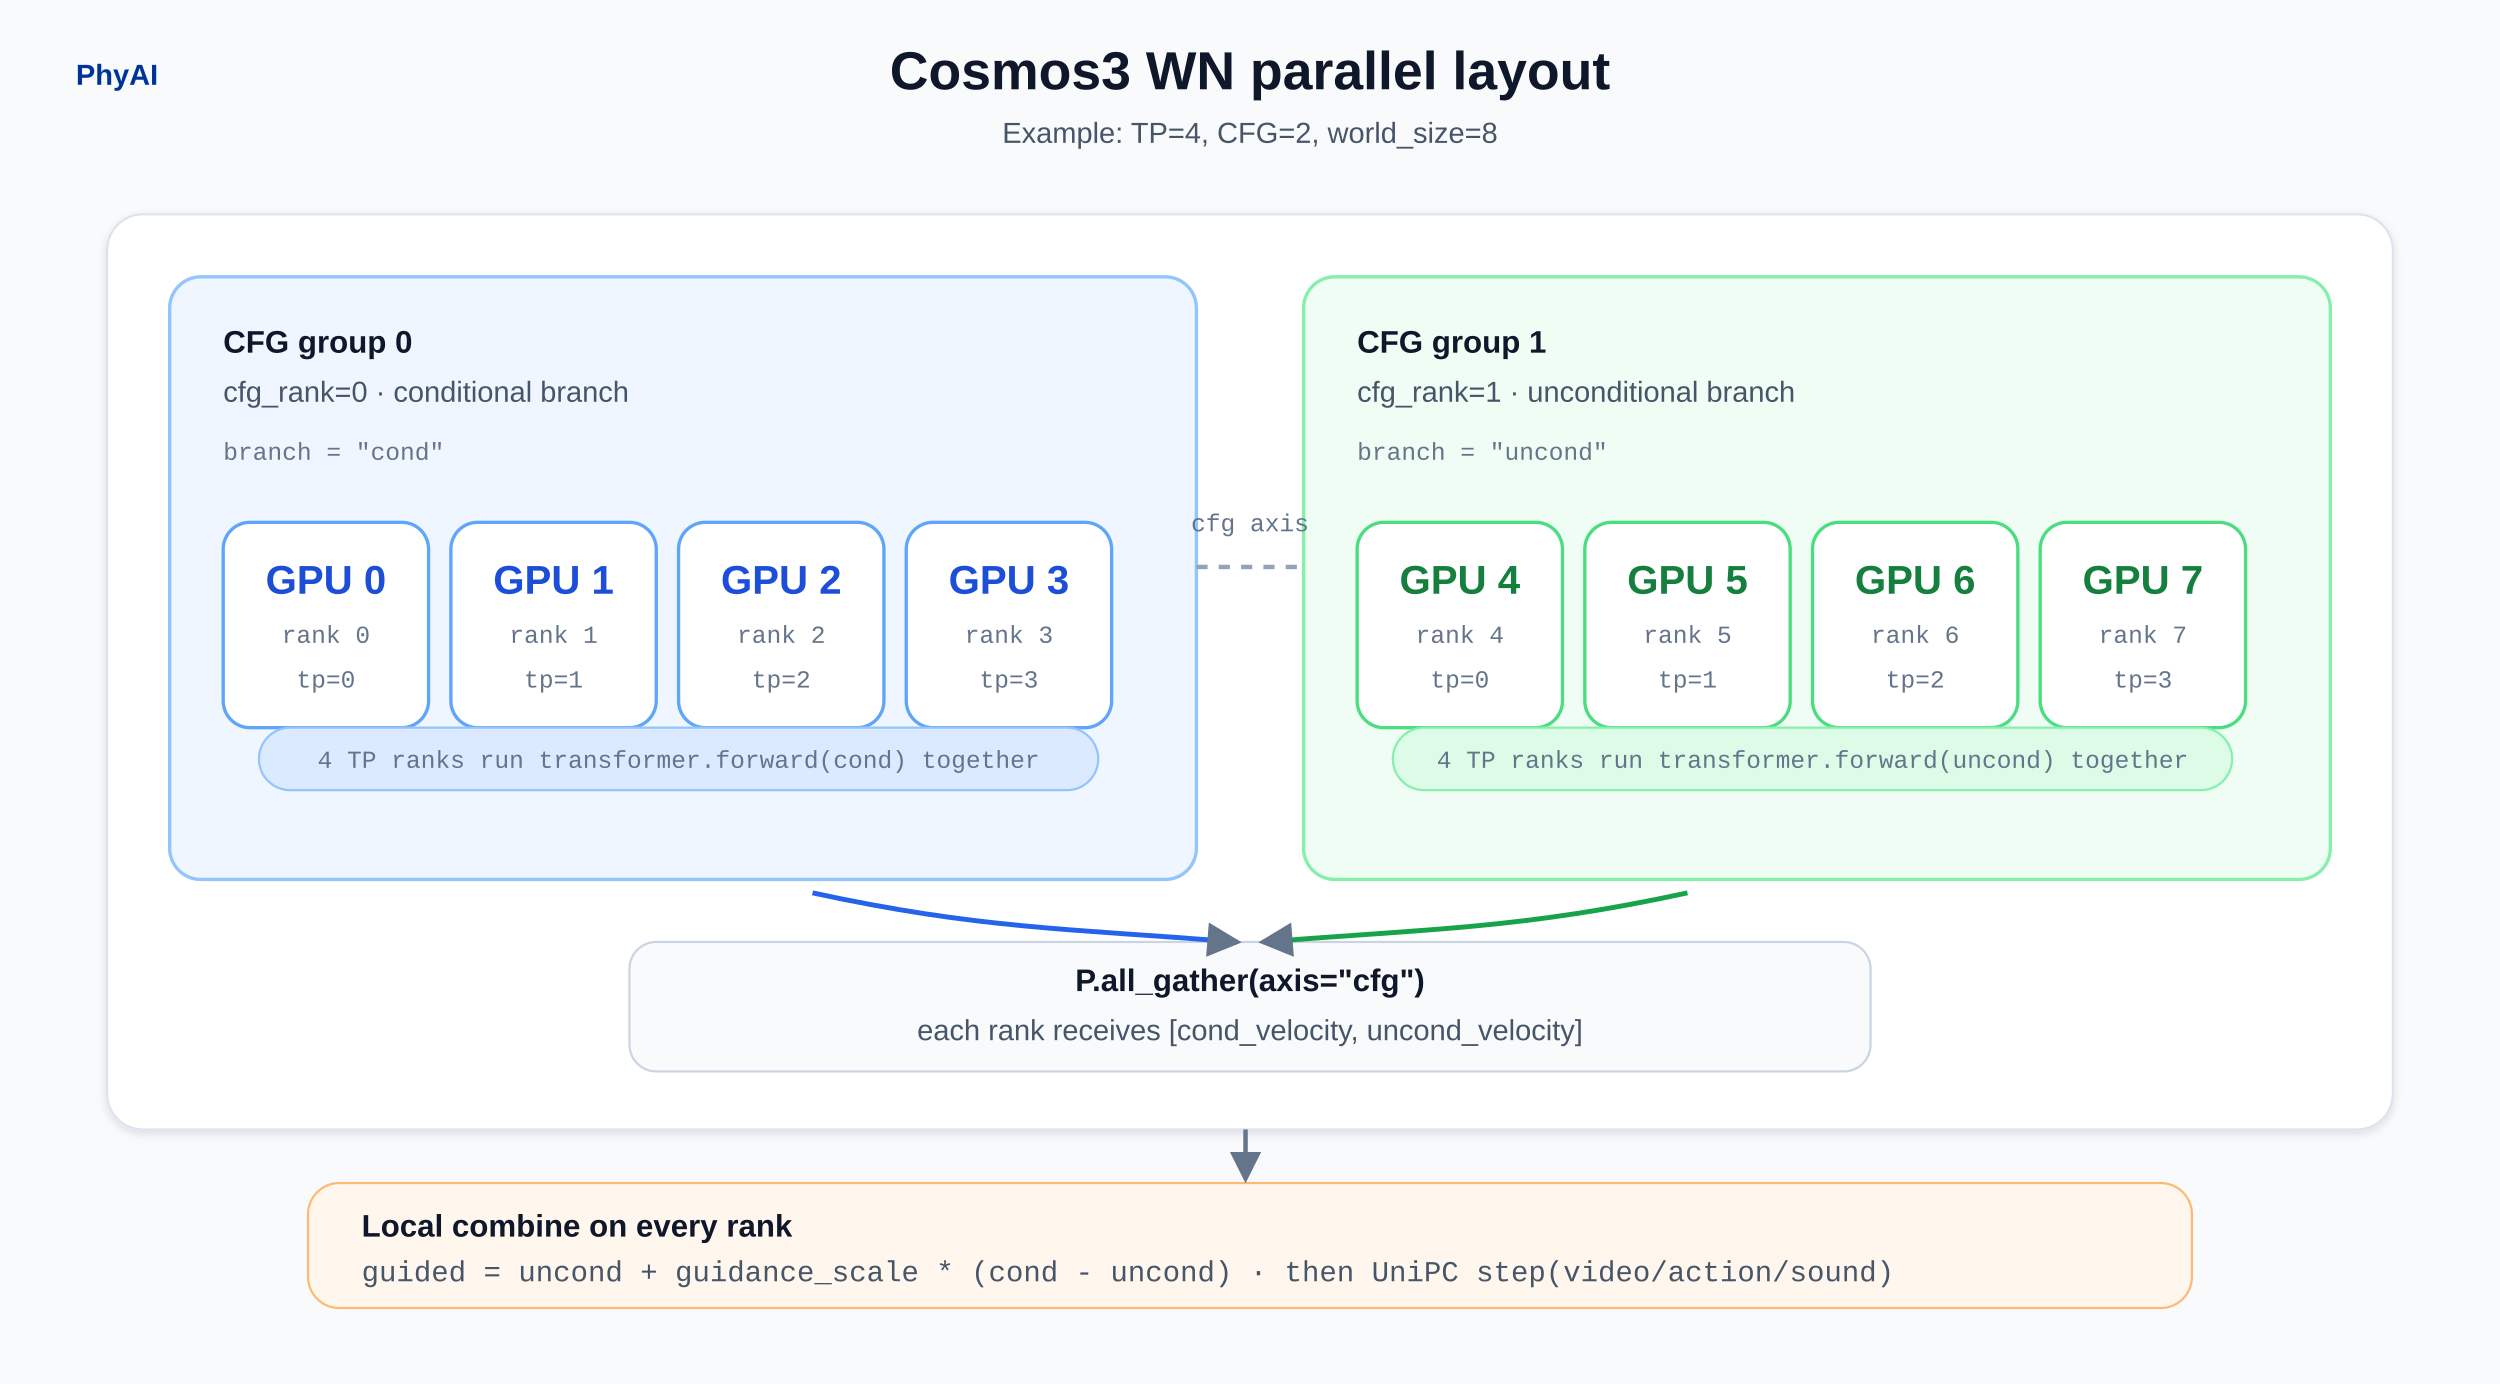
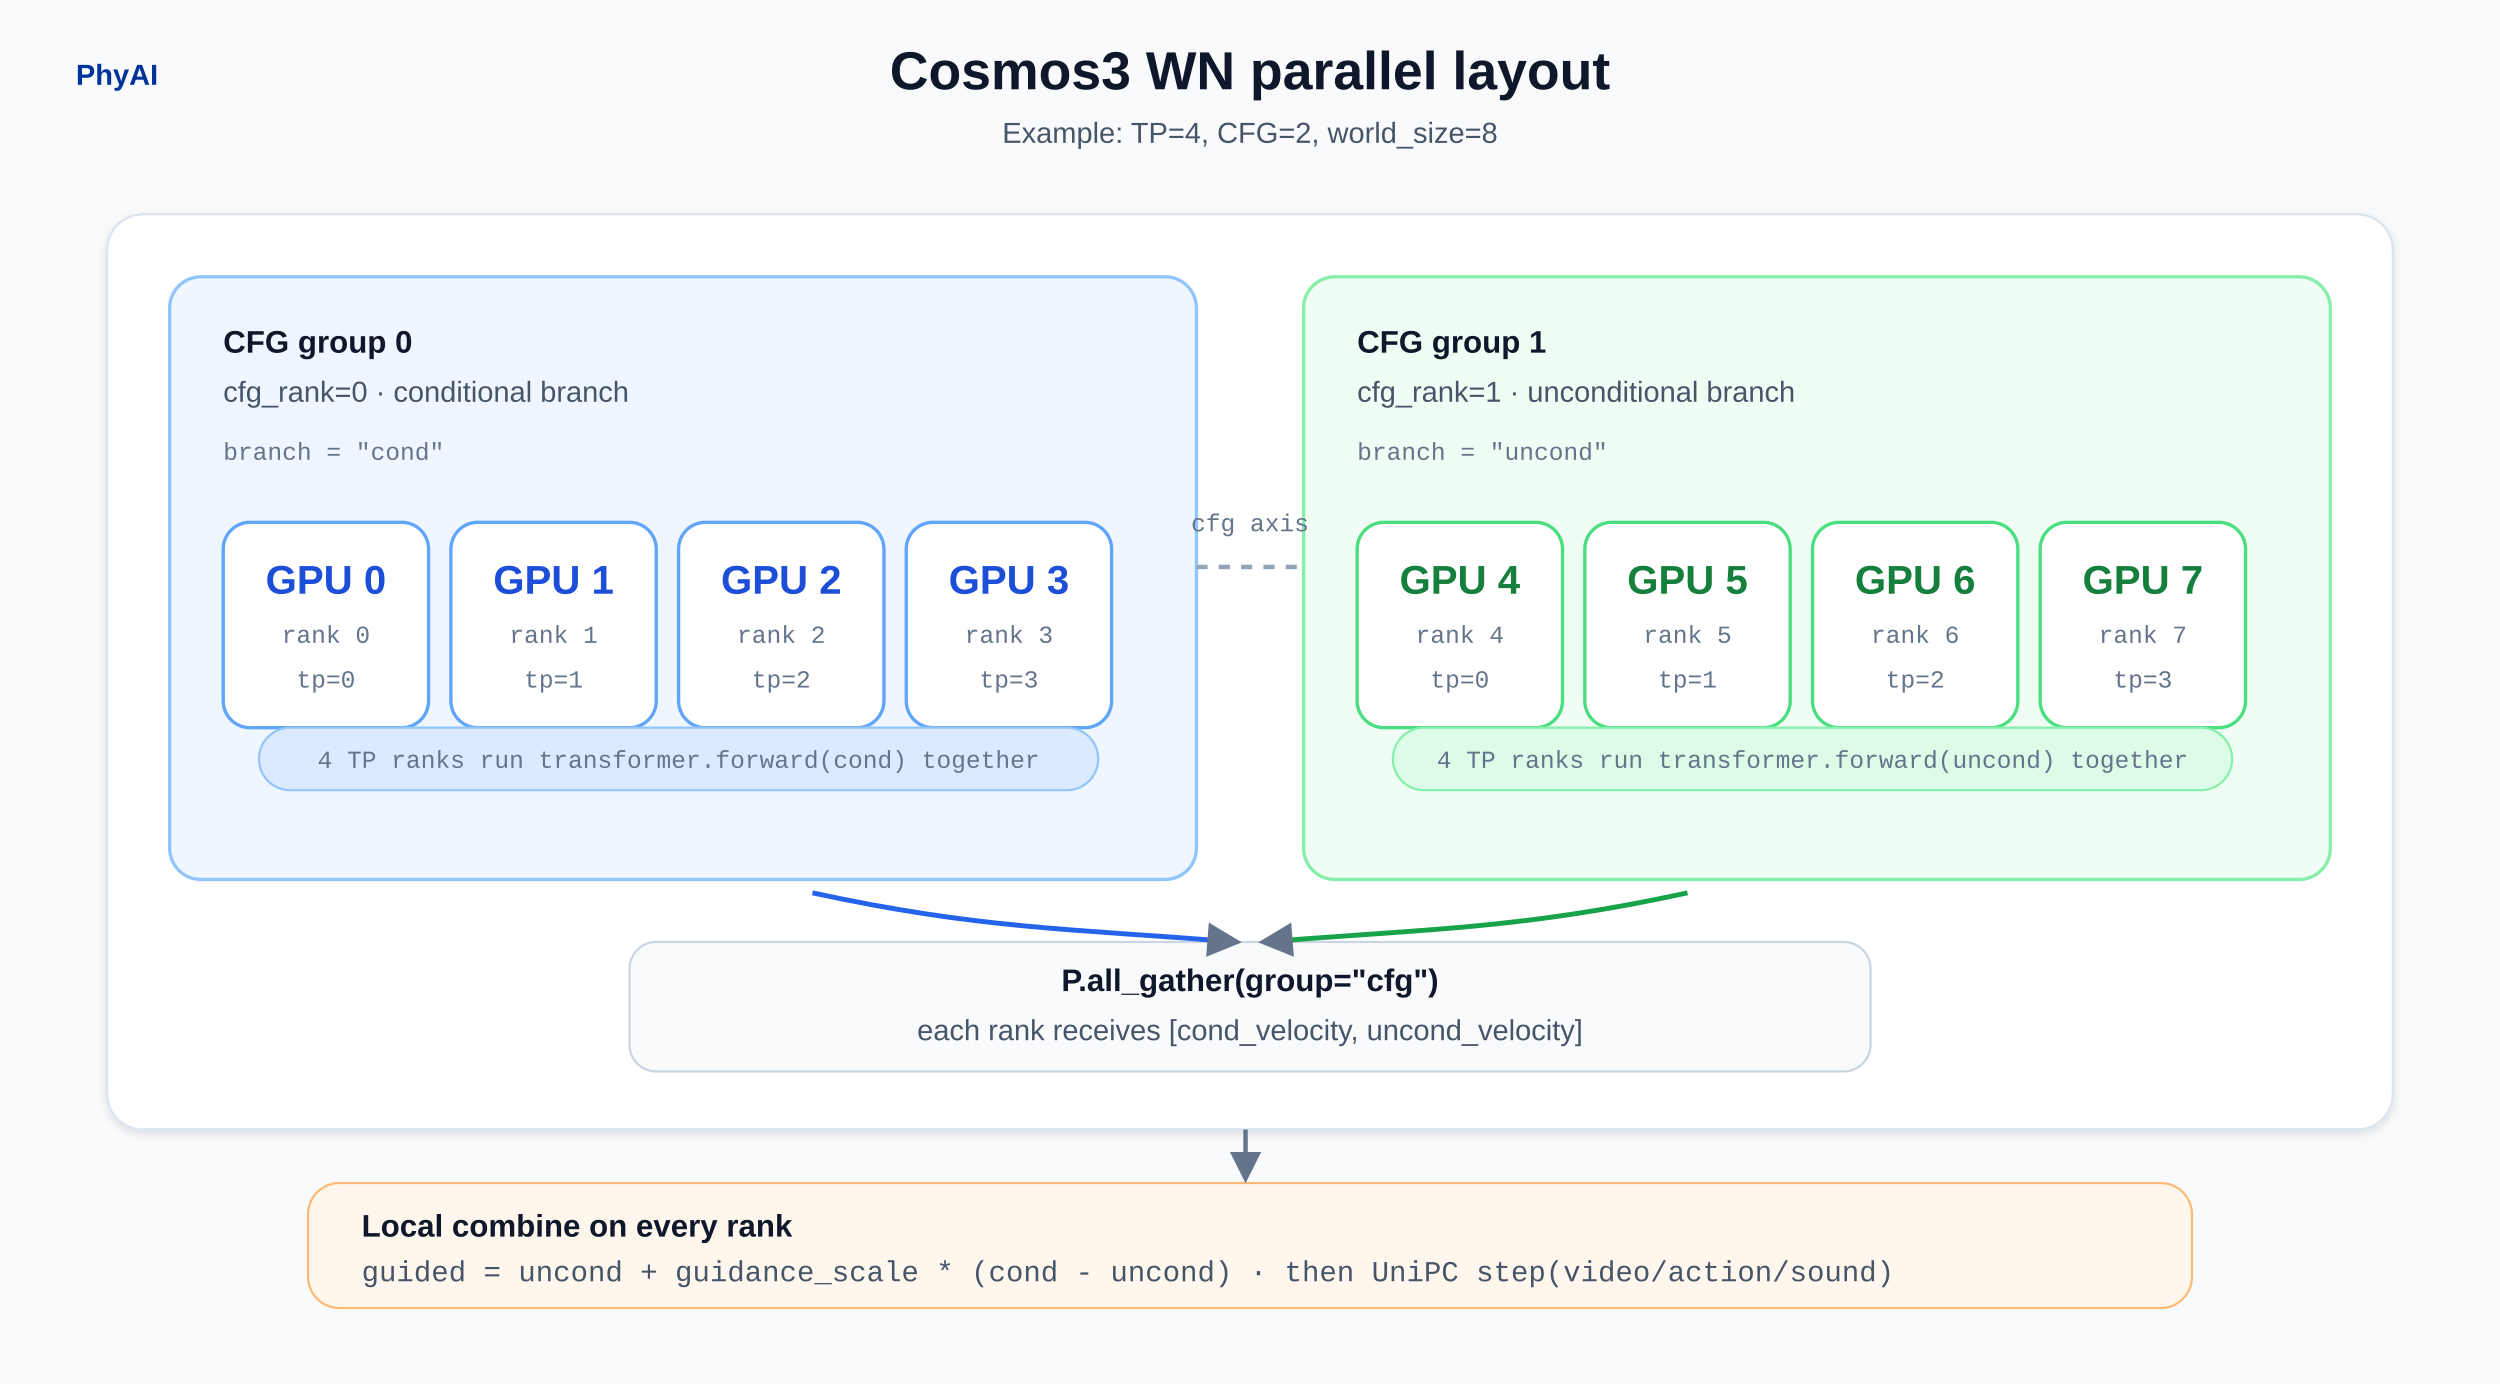
<svg xmlns="http://www.w3.org/2000/svg" viewBox="0 0 1120 620" role="img" aria-labelledby="title desc" font-family="-apple-system, BlinkMacSystemFont, 'Segoe UI', Arial, sans-serif">
  <defs>
    <marker id="arrow-blue" viewBox="0 0 10 10" refX="8.5" refY="5" markerWidth="7" markerHeight="7" orient="auto">
      <path d="M 0 0 L 10 5 L 0 10 Z" fill="#2563eb" />
    </marker>
    <marker id="arrow-green" viewBox="0 0 10 10" refX="8.5" refY="5" markerWidth="7" markerHeight="7" orient="auto">
      <path d="M 0 0 L 10 5 L 0 10 Z" fill="#16a34a" />
    </marker>
    <marker id="arrow-neutral" viewBox="0 0 10 10" refX="8.5" refY="5" markerWidth="7" markerHeight="7" orient="auto">
      <path d="M 0 0 L 10 5 L 0 10 Z" fill="#64748b" />
    </marker>
    <filter id="shadow" x="-20%" y="-20%" width="140%" height="140%">
      <feDropShadow dx="0" dy="1.5" stdDeviation="1.8" flood-color="#0f172a" flood-opacity="0.12" />
    </filter>
    <style>
      .small { font-size: 13px; fill: #475569; }
      .tiny { font-size: 11px; fill: #64748b; }
      .label { font-size: 14px; font-weight: 700; fill: #0f172a; }
      .mono { font-family: "SFMono-Regular", Consolas, "Liberation Mono", monospace; }
    </style>
  </defs>
  <rect width="1120" height="620" fill="#f8fafc" />
  <text x="34" y="38" font-size="13" font-weight="700" fill="#003399">PhyAI</text>
  <text x="560" y="40" text-anchor="middle" font-size="24" font-weight="750" fill="#0f172a">Cosmos3 WN parallel layout</text>
  <text x="560" y="64" text-anchor="middle" class="small">Example: TP=4, CFG=2, world_size=8</text>
  <g transform="translate(48, 96)">
    <rect x="0" y="0" width="1024" height="410" rx="16" fill="#ffffff" stroke="#dbe4ee" filter="url(#shadow)" />
    <g transform="translate(28, 28)">
      <rect x="0" y="0" width="460" height="270" rx="14" fill="#eff6ff" stroke="#93c5fd" stroke-width="1.5" />
      <text x="24" y="34" class="label" fill="#1d4ed8">CFG group 0</text>
      <text x="24" y="56" class="small">cfg_rank=0 · conditional branch</text>
      <text x="24" y="82" class="tiny mono">branch = "cond"</text>
      <g transform="translate(24, 110)">
        <rect x="0" y="0" width="92" height="92" rx="12" fill="#ffffff" stroke="#60a5fa" stroke-width="1.5" />
        <text x="46" y="32" text-anchor="middle" font-size="18" font-weight="800" fill="#1d4ed8">GPU 0</text>
        <text x="46" y="54" text-anchor="middle" class="tiny mono">rank 0</text>
        <text x="46" y="74" text-anchor="middle" class="tiny mono">tp=0</text>
      </g>
      <g transform="translate(126, 110)">
        <rect x="0" y="0" width="92" height="92" rx="12" fill="#ffffff" stroke="#60a5fa" stroke-width="1.5" />
        <text x="46" y="32" text-anchor="middle" font-size="18" font-weight="800" fill="#1d4ed8">GPU 1</text>
        <text x="46" y="54" text-anchor="middle" class="tiny mono">rank 1</text>
        <text x="46" y="74" text-anchor="middle" class="tiny mono">tp=1</text>
      </g>
      <g transform="translate(228, 110)">
        <rect x="0" y="0" width="92" height="92" rx="12" fill="#ffffff" stroke="#60a5fa" stroke-width="1.5" />
        <text x="46" y="32" text-anchor="middle" font-size="18" font-weight="800" fill="#1d4ed8">GPU 2</text>
        <text x="46" y="54" text-anchor="middle" class="tiny mono">rank 2</text>
        <text x="46" y="74" text-anchor="middle" class="tiny mono">tp=2</text>
      </g>
      <g transform="translate(330, 110)">
        <rect x="0" y="0" width="92" height="92" rx="12" fill="#ffffff" stroke="#60a5fa" stroke-width="1.5" />
        <text x="46" y="32" text-anchor="middle" font-size="18" font-weight="800" fill="#1d4ed8">GPU 3</text>
        <text x="46" y="54" text-anchor="middle" class="tiny mono">rank 3</text>
        <text x="46" y="74" text-anchor="middle" class="tiny mono">tp=3</text>
      </g>
      <g transform="translate(40, 202)">
        <rect x="0" y="0" width="376" height="28" rx="14" fill="#dbeafe" stroke="#93c5fd" />
        <text x="188" y="18" text-anchor="middle" class="tiny mono">4 TP ranks run transformer.forward(cond) together</text>
      </g>
    </g>
    <g transform="translate(536, 28)">
      <rect x="0" y="0" width="460" height="270" rx="14" fill="#f0fdf4" stroke="#86efac" stroke-width="1.5" />
      <text x="24" y="34" class="label" fill="#15803d">CFG group 1</text>
      <text x="24" y="56" class="small">cfg_rank=1 · unconditional branch</text>
      <text x="24" y="82" class="tiny mono">branch = "uncond"</text>
      <g transform="translate(24, 110)">
        <rect x="0" y="0" width="92" height="92" rx="12" fill="#ffffff" stroke="#4ade80" stroke-width="1.5" />
        <text x="46" y="32" text-anchor="middle" font-size="18" font-weight="800" fill="#15803d">GPU 4</text>
        <text x="46" y="54" text-anchor="middle" class="tiny mono">rank 4</text>
        <text x="46" y="74" text-anchor="middle" class="tiny mono">tp=0</text>
      </g>
      <g transform="translate(126, 110)">
        <rect x="0" y="0" width="92" height="92" rx="12" fill="#ffffff" stroke="#4ade80" stroke-width="1.5" />
        <text x="46" y="32" text-anchor="middle" font-size="18" font-weight="800" fill="#15803d">GPU 5</text>
        <text x="46" y="54" text-anchor="middle" class="tiny mono">rank 5</text>
        <text x="46" y="74" text-anchor="middle" class="tiny mono">tp=1</text>
      </g>
      <g transform="translate(228, 110)">
        <rect x="0" y="0" width="92" height="92" rx="12" fill="#ffffff" stroke="#4ade80" stroke-width="1.5" />
        <text x="46" y="32" text-anchor="middle" font-size="18" font-weight="800" fill="#15803d">GPU 6</text>
        <text x="46" y="54" text-anchor="middle" class="tiny mono">rank 6</text>
        <text x="46" y="74" text-anchor="middle" class="tiny mono">tp=2</text>
      </g>
      <g transform="translate(330, 110)">
        <rect x="0" y="0" width="92" height="92" rx="12" fill="#ffffff" stroke="#4ade80" stroke-width="1.5" />
        <text x="46" y="32" text-anchor="middle" font-size="18" font-weight="800" fill="#15803d">GPU 7</text>
        <text x="46" y="54" text-anchor="middle" class="tiny mono">rank 7</text>
        <text x="46" y="74" text-anchor="middle" class="tiny mono">tp=3</text>
      </g>
      <g transform="translate(40, 202)">
        <rect x="0" y="0" width="376" height="28" rx="14" fill="#dcfce7" stroke="#86efac" />
        <text x="188" y="18" text-anchor="middle" class="tiny mono">4 TP ranks run transformer.forward(uncond) together</text>
      </g>
    </g>
    <path d="M 488 158 H 536" stroke="#94a3b8" stroke-width="2" stroke-dasharray="5 5" />
    <text x="512" y="142" text-anchor="middle" class="tiny mono">cfg axis</text>
    <g transform="translate(234, 326)">
      <rect x="0" y="0" width="556" height="58" rx="12" fill="#f8fafc" stroke="#cbd5e1" />
      <path d="M 82 -22 C 156 -6 196 -6 272 0" fill="none" stroke="#2563eb" stroke-width="2.2" marker-end="url(#arrow-neutral)" />
      <path d="M 474 -22 C 400 -6 360 -6 284 0" fill="none" stroke="#16a34a" stroke-width="2.2" marker-end="url(#arrow-neutral)" />
-       <text x="278" y="22" text-anchor="middle" class="label">P.all_gather(axis="cfg")</text>
+       <text x="278" y="22" text-anchor="middle" class="label">P.all_gather(group="cfg")</text>
      <text x="278" y="44" text-anchor="middle" class="small">each rank receives [cond_velocity, uncond_velocity]</text>
    </g>
  </g>
  <g transform="translate(138, 530)">
    <rect x="0" y="0" width="844" height="56" rx="14" fill="#fff7ed" stroke="#fdba74" />
    <text x="24" y="24" class="label" fill="#c2410c">Local combine on every rank</text>
    <text x="24" y="44" class="small mono">guided = uncond + guidance_scale * (cond - uncond) · then UniPC step(video/action/sound)</text>
    <path d="M 420 -24 V -2" stroke="#64748b" stroke-width="2" marker-end="url(#arrow-neutral)" />
  </g>
</svg>
